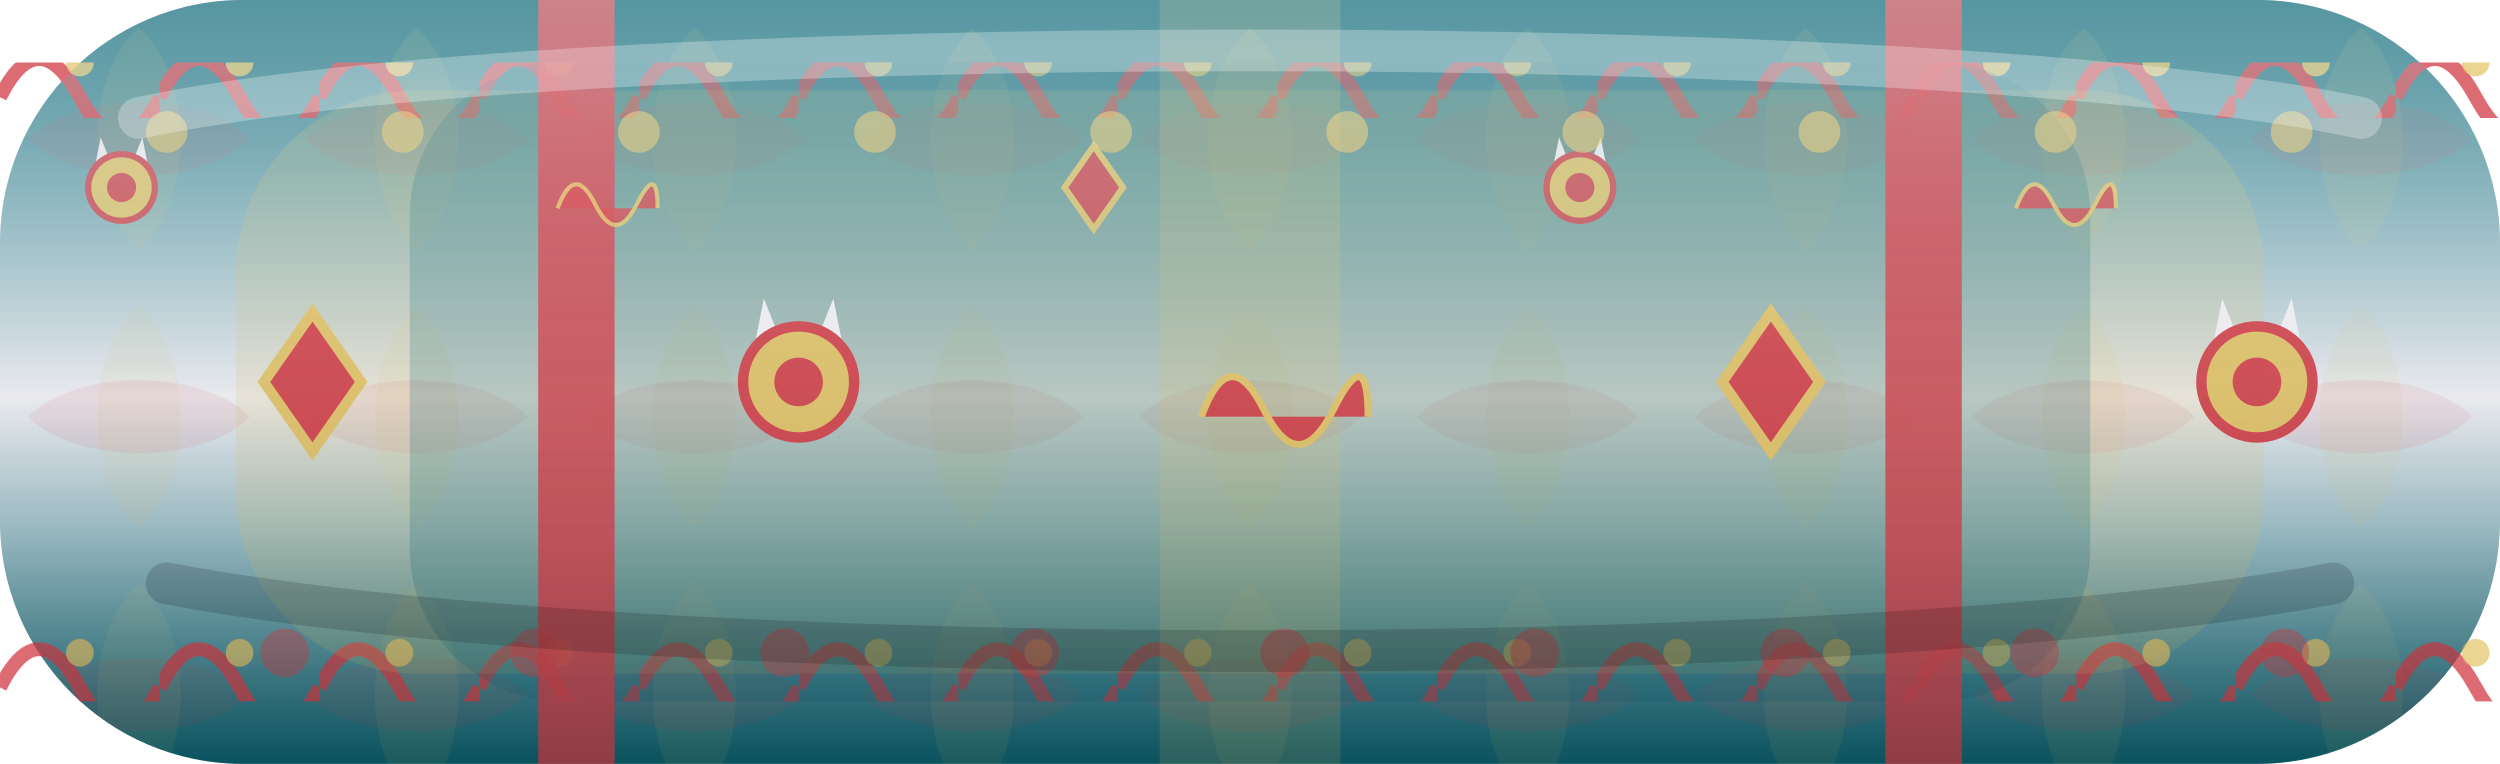
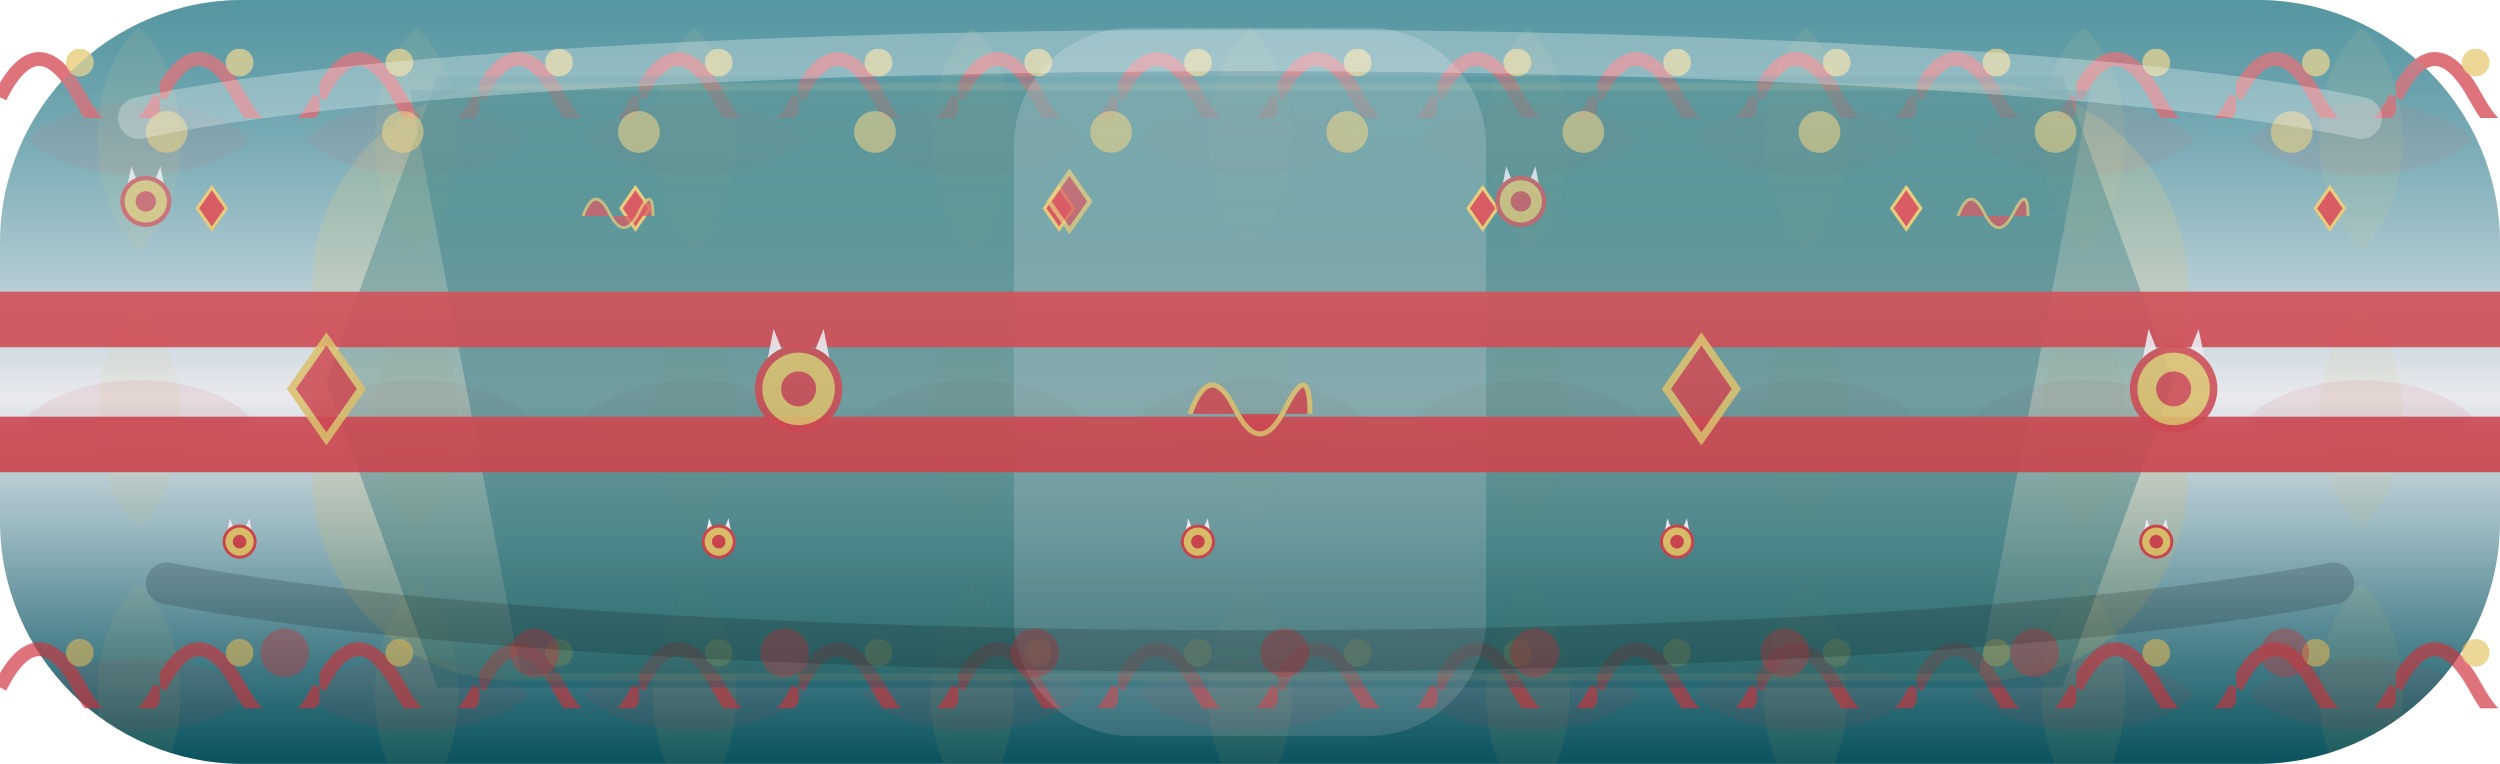
<svg xmlns="http://www.w3.org/2000/svg" width="720" height="220" viewBox="0 0 720 220">
  <defs>
    <linearGradient id="bg" x1="0" y1="0" x2="0" y2="1">
      <stop offset="0%" stop-color="#0e6a79" />
      <stop offset="52%" stop-color="#f6f6fb" />
      <stop offset="100%" stop-color="#0e6a79" />
    </linearGradient>
    <linearGradient id="satin" x1="0" y1="0" x2="0" y2="1">
      <stop offset="0%" stop-color="rgba(255,255,255,0.30)" />
      <stop offset="24%" stop-color="rgba(255,255,255,0.12)" />
      <stop offset="70%" stop-color="rgba(0,0,0,0.06)" />
      <stop offset="100%" stop-color="rgba(0,0,0,0.22)" />
    </linearGradient>
    <pattern id="brocade-santa4" width="80" height="80" patternUnits="userSpaceOnUse">
      <path d="M 40 8 C 56 22, 56 58, 40 72 C 24 58, 24 22, 40 8 Z" fill="#e5c86f" opacity="0.10" />
      <path d="M 8 40 C 22 26, 58 26, 72 40 C 58 54, 22 54, 8 40 Z" fill="#d64953" opacity="0.10" />
    </pattern>
    <pattern id="trim-santa4" width="46" height="34" patternUnits="userSpaceOnUse">
      <path d="M 0 28 Q 11 6 23 28 T 46 28" stroke="#d64953" stroke-width="4" fill="none" opacity="0.85" />
      <circle cx="23" cy="18" r="4" fill="#e5c86f" opacity="0.8" />
    </pattern>
  </defs>
  <rect width="720" height="220" rx="70" fill="url(#bg)" />
  <rect x="0" y="0" width="720" height="220" rx="70" fill="url(#brocade-santa4)" />
-   <rect x="0" y="18" width="720" height="24" fill="url(#trim-santa4)" opacity="0.95" />
-   <rect x="0" y="178" width="720" height="24" fill="url(#trim-santa4)" opacity="0.95" />
-   <rect x="68" y="26" width="584" height="168" rx="52" fill="#e5c86f" opacity="0.18" />
-   <rect x="118" y="18" width="484" height="184" rx="44" fill="#0e6a79" opacity="0.22" />
-   <rect x="155" y="0" width="22" height="220" fill="#d64953" opacity="0.85" />
-   <rect x="543" y="0" width="22" height="220" fill="#d64953" opacity="0.85" />
-   <rect x="334" y="0" width="52" height="220" fill="#e5c86f" opacity="0.18" />
-   <g opacity="0.98">
-     <g transform="translate(90 110)">
-       <path d="M 0 -20 L 14 0 L 0 20 L -14 0 Z" fill="#d64953" stroke="#e5c86f" stroke-width="3" />
+   <rect x="0" y="14" width="720" height="22" fill="url(#trim-santa4)" opacity="0.90" />
+   <rect x="0" y="184" width="720" height="22" fill="url(#trim-santa4)" opacity="0.90" />
+   <rect x="90" y="24" width="540" height="172" rx="58" fill="#e5c86f" opacity="0.20" />
+   <path d="M 118 26 L 602 26 L 570 194 L 150 194 Z" fill="#0e6a79" opacity="0.34" />
+   <path d="M 126 22 L 594 22 L 626 110 L 594 198 L 126 198 L 94 110 Z" fill="#0e6a79" opacity="0.34" />
+   <rect x="292" y="8" width="136" height="204" rx="34" fill="#f6f6fb" opacity="0.18" />
+   <rect x="0" y="84" width="720" height="16" fill="#d64953" opacity="0.92" />
+   <rect x="0" y="120" width="720" height="16" fill="#d64953" opacity="0.92" />
+   <g transform="translate(61 60)">
+     <path d="M 0 -6 L 4.2 0 L 0 6 L -4.2 0 Z" fill="#d64953" stroke="#e5c86f" stroke-width="0.9" />
+   </g>
+   <g transform="translate(183 60)">
+     <path d="M 0 -6 L 4.2 0 L 0 6 L -4.2 0 Z" fill="#d64953" stroke="#e5c86f" stroke-width="0.9" />
+   </g>
+   <g transform="translate(305 60)">
+     <path d="M 0 -6 L 4.2 0 L 0 6 L -4.2 0 Z" fill="#d64953" stroke="#e5c86f" stroke-width="0.9" />
+   </g>
+   <g transform="translate(427 60)">
+     <path d="M 0 -6 L 4.2 0 L 0 6 L -4.2 0 Z" fill="#d64953" stroke="#e5c86f" stroke-width="0.9" />
+   </g>
+   <g transform="translate(549 60)">
+     <path d="M 0 -6 L 4.2 0 L 0 6 L -4.2 0 Z" fill="#d64953" stroke="#e5c86f" stroke-width="0.9" />
+   </g>
+   <g transform="translate(671 60)">
+     <path d="M 0 -6 L 4.2 0 L 0 6 L -4.2 0 Z" fill="#d64953" stroke="#e5c86f" stroke-width="0.9" />
+   </g>
+   <g transform="translate(69 156)">
+     <path d="M -2.8 -6.72 L -0.56 -1.12 L -3.92 -1.12 Z M 2.8 -6.72 L 0.56 -1.12 L 3.92 -1.12 Z" fill="#f6f6fb" />
+     <circle r="4.48" fill="#e5c86f" stroke="#d64953" stroke-width="0.84" />
+     <circle r="1.96" fill="#d64953" />
+   </g>
+   <g transform="translate(207 156)">
+     <path d="M -2.8 -6.72 L -0.56 -1.12 L -3.92 -1.12 Z M 2.8 -6.72 L 0.56 -1.12 L 3.92 -1.12 Z" fill="#f6f6fb" />
+     <circle r="4.48" fill="#e5c86f" stroke="#d64953" stroke-width="0.84" />
+     <circle r="1.96" fill="#d64953" />
+   </g>
+   <g transform="translate(345 156)">
+     <path d="M -2.8 -6.72 L -0.56 -1.12 L -3.92 -1.12 Z M 2.8 -6.72 L 0.56 -1.12 L 3.92 -1.12 Z" fill="#f6f6fb" />
+     <circle r="4.48" fill="#e5c86f" stroke="#d64953" stroke-width="0.84" />
+     <circle r="1.96" fill="#d64953" />
+   </g>
+   <g transform="translate(483 156)">
+     <path d="M -2.8 -6.72 L -0.56 -1.12 L -3.92 -1.12 Z M 2.8 -6.72 L 0.56 -1.12 L 3.92 -1.12 Z" fill="#f6f6fb" />
+     <circle r="4.48" fill="#e5c86f" stroke="#d64953" stroke-width="0.84" />
+     <circle r="1.96" fill="#d64953" />
+   </g>
+   <g transform="translate(621 156)">
+     <path d="M -2.8 -6.72 L -0.56 -1.12 L -3.92 -1.12 Z M 2.8 -6.72 L 0.56 -1.12 L 3.92 -1.12 Z" fill="#f6f6fb" />
+     <circle r="4.48" fill="#e5c86f" stroke="#d64953" stroke-width="0.84" />
+     <circle r="1.96" fill="#d64953" />
+   </g>
+   <g opacity="0.74">
+     <g transform="translate(42 58)">
+       <path d="M -4.2 -10.08 L -0.84 -1.68 L -5.88 -1.68 Z M 4.2 -10.08 L 0.84 -1.68 L 5.88 -1.68 Z" fill="#f6f6fb" />
+       <circle r="6.72" fill="#e5c86f" stroke="#d64953" stroke-width="1.26" />
+       <circle r="2.94" fill="#d64953" />
    </g>
-     <g transform="translate(230 110)">
-       <path d="M -10 -24 L -2 -4 L -14 -4 Z M 10 -24 L 2 -4 L 14 -4 Z" fill="#f6f6fb" />
-       <circle r="16" fill="#e5c86f" stroke="#d64953" stroke-width="3" />
-       <circle r="7" fill="#d64953" />
+     <g transform="translate(178 58)">
+       <path d="M -10.08 4.2 Q -6.72 -5.04 -2.52 3.36 T 5.88 3.36 T 10.08 4.2" fill="#d64953" stroke="#e5c86f" stroke-width="0.84" />
    </g>
-     <g transform="translate(370 110)">
-       <path d="M -24 10 Q -16 -12 -6 8 T 14 8 T 24 10" fill="#d64953" stroke="#e5c86f" stroke-width="2" />
+     <g transform="translate(308 58)">
+       <path d="M 0 -8.4 L 5.88 0 L 0 8.4 L -5.88 0 Z" fill="#d64953" stroke="#e5c86f" stroke-width="1.26" />
    </g>
-     <g transform="translate(510 110)">
-       <path d="M 0 -20 L 14 0 L 0 20 L -14 0 Z" fill="#d64953" stroke="#e5c86f" stroke-width="3" />
+     <g transform="translate(438 58)">
+       <path d="M -4.2 -10.08 L -0.84 -1.68 L -5.88 -1.68 Z M 4.2 -10.08 L 0.84 -1.68 L 5.88 -1.68 Z" fill="#f6f6fb" />
+       <circle r="6.72" fill="#e5c86f" stroke="#d64953" stroke-width="1.26" />
+       <circle r="2.94" fill="#d64953" />
    </g>
-     <g transform="translate(650 110)">
-       <path d="M -10 -24 L -2 -4 L -14 -4 Z M 10 -24 L 2 -4 L 14 -4 Z" fill="#f6f6fb" />
-       <circle r="16" fill="#e5c86f" stroke="#d64953" stroke-width="3" />
-       <circle r="7" fill="#d64953" />
+     <g transform="translate(574 58)">
+       <path d="M -10.08 4.2 Q -6.72 -5.04 -2.52 3.36 T 5.88 3.36 T 10.08 4.2" fill="#d64953" stroke="#e5c86f" stroke-width="0.84" />
    </g>
  </g>
-   <g opacity="0.82">
-     <g transform="translate(35 54)">
-       <path d="M -6 -14.4 L -1.2 -2.4 L -8.4 -2.4 Z M 6 -14.4 L 1.2 -2.4 L 8.4 -2.4 Z" fill="#f6f6fb" />
-       <circle r="9.6" fill="#e5c86f" stroke="#d64953" stroke-width="1.8" />
-       <circle r="4.2" fill="#d64953" />
+   <g opacity="0.88">
+     <g transform="translate(94 112)">
+       <path d="M 0 -14.4 L 10.08 0 L 0 14.4 L -10.08 0 Z" fill="#d64953" stroke="#e5c86f" stroke-width="2.16" />
    </g>
-     <g transform="translate(175 54)">
-       <path d="M -14.4 6 Q -9.6 -7.2 -3.6 4.8 T 8.4 4.8 T 14.4 6" fill="#d64953" stroke="#e5c86f" stroke-width="1.2" />
+     <g transform="translate(230 112)">
+       <path d="M -7.2 -17.28 L -1.44 -2.88 L -10.08 -2.88 Z M 7.2 -17.28 L 1.44 -2.88 L 10.08 -2.88 Z" fill="#f6f6fb" />
+       <circle r="11.52" fill="#e5c86f" stroke="#d64953" stroke-width="2.16" />
+       <circle r="5.04" fill="#d64953" />
    </g>
-     <g transform="translate(315 54)">
-       <path d="M 0 -12 L 8.4 0 L 0 12 L -8.4 0 Z" fill="#d64953" stroke="#e5c86f" stroke-width="1.8" />
+     <g transform="translate(360 112)">
+       <path d="M -17.28 7.2 Q -11.52 -8.64 -4.32 5.76 T 10.08 5.76 T 17.28 7.2" fill="#d64953" stroke="#e5c86f" stroke-width="1.44" />
    </g>
-     <g transform="translate(455 54)">
-       <path d="M -6 -14.4 L -1.2 -2.4 L -8.4 -2.4 Z M 6 -14.4 L 1.2 -2.4 L 8.4 -2.4 Z" fill="#f6f6fb" />
-       <circle r="9.6" fill="#e5c86f" stroke="#d64953" stroke-width="1.8" />
-       <circle r="4.2" fill="#d64953" />
+     <g transform="translate(490 112)">
+       <path d="M 0 -14.4 L 10.08 0 L 0 14.4 L -10.08 0 Z" fill="#d64953" stroke="#e5c86f" stroke-width="2.16" />
    </g>
-     <g transform="translate(595 54)">
-       <path d="M -14.4 6 Q -9.6 -7.2 -3.6 4.8 T 8.4 4.8 T 14.4 6" fill="#d64953" stroke="#e5c86f" stroke-width="1.2" />
+     <g transform="translate(626 112)">
+       <path d="M -7.2 -17.28 L -1.44 -2.88 L -10.08 -2.88 Z M 7.2 -17.28 L 1.44 -2.88 L 10.08 -2.88 Z" fill="#f6f6fb" />
+       <circle r="11.52" fill="#e5c86f" stroke="#d64953" stroke-width="2.16" />
+       <circle r="5.04" fill="#d64953" />
    </g>
  </g>
  <g opacity="0.82">
    <circle cx="48" cy="38" r="6" fill="#e5c86f" opacity="0.72" />
    <circle cx="116" cy="38" r="6" fill="#e5c86f" opacity="0.72" />
    <circle cx="184" cy="38" r="6" fill="#e5c86f" opacity="0.72" />
    <circle cx="252" cy="38" r="6" fill="#e5c86f" opacity="0.72" />
    <circle cx="320" cy="38" r="6" fill="#e5c86f" opacity="0.72" />
    <circle cx="388" cy="38" r="6" fill="#e5c86f" opacity="0.72" />
    <circle cx="456" cy="38" r="6" fill="#e5c86f" opacity="0.72" />
    <circle cx="524" cy="38" r="6" fill="#e5c86f" opacity="0.72" />
    <circle cx="592" cy="38" r="6" fill="#e5c86f" opacity="0.72" />
    <circle cx="660" cy="38" r="6" fill="#e5c86f" opacity="0.72" />
  </g>
  <g opacity="0.72">
    <circle cx="82" cy="188" r="7" fill="#d64953" opacity="0.65" />
    <circle cx="154" cy="188" r="7" fill="#d64953" opacity="0.65" />
    <circle cx="226" cy="188" r="7" fill="#d64953" opacity="0.65" />
    <circle cx="298" cy="188" r="7" fill="#d64953" opacity="0.65" />
    <circle cx="370" cy="188" r="7" fill="#d64953" opacity="0.65" />
    <circle cx="442" cy="188" r="7" fill="#d64953" opacity="0.65" />
    <circle cx="514" cy="188" r="7" fill="#d64953" opacity="0.65" />
    <circle cx="586" cy="188" r="7" fill="#d64953" opacity="0.65" />
    <circle cx="658" cy="188" r="7" fill="#d64953" opacity="0.65" />
  </g>
  <rect x="0" y="0" width="720" height="220" rx="70" fill="url(#satin)" />
  <path d="M 40 34 C 160 8, 560 8, 680 34" stroke="rgba(255,255,255,0.28)" stroke-width="12" stroke-linecap="round" fill="none" />
  <path d="M 48 168 C 184 194, 536 194, 672 168" stroke="rgba(0,0,0,0.16)" stroke-width="12" stroke-linecap="round" fill="none" />
</svg>
